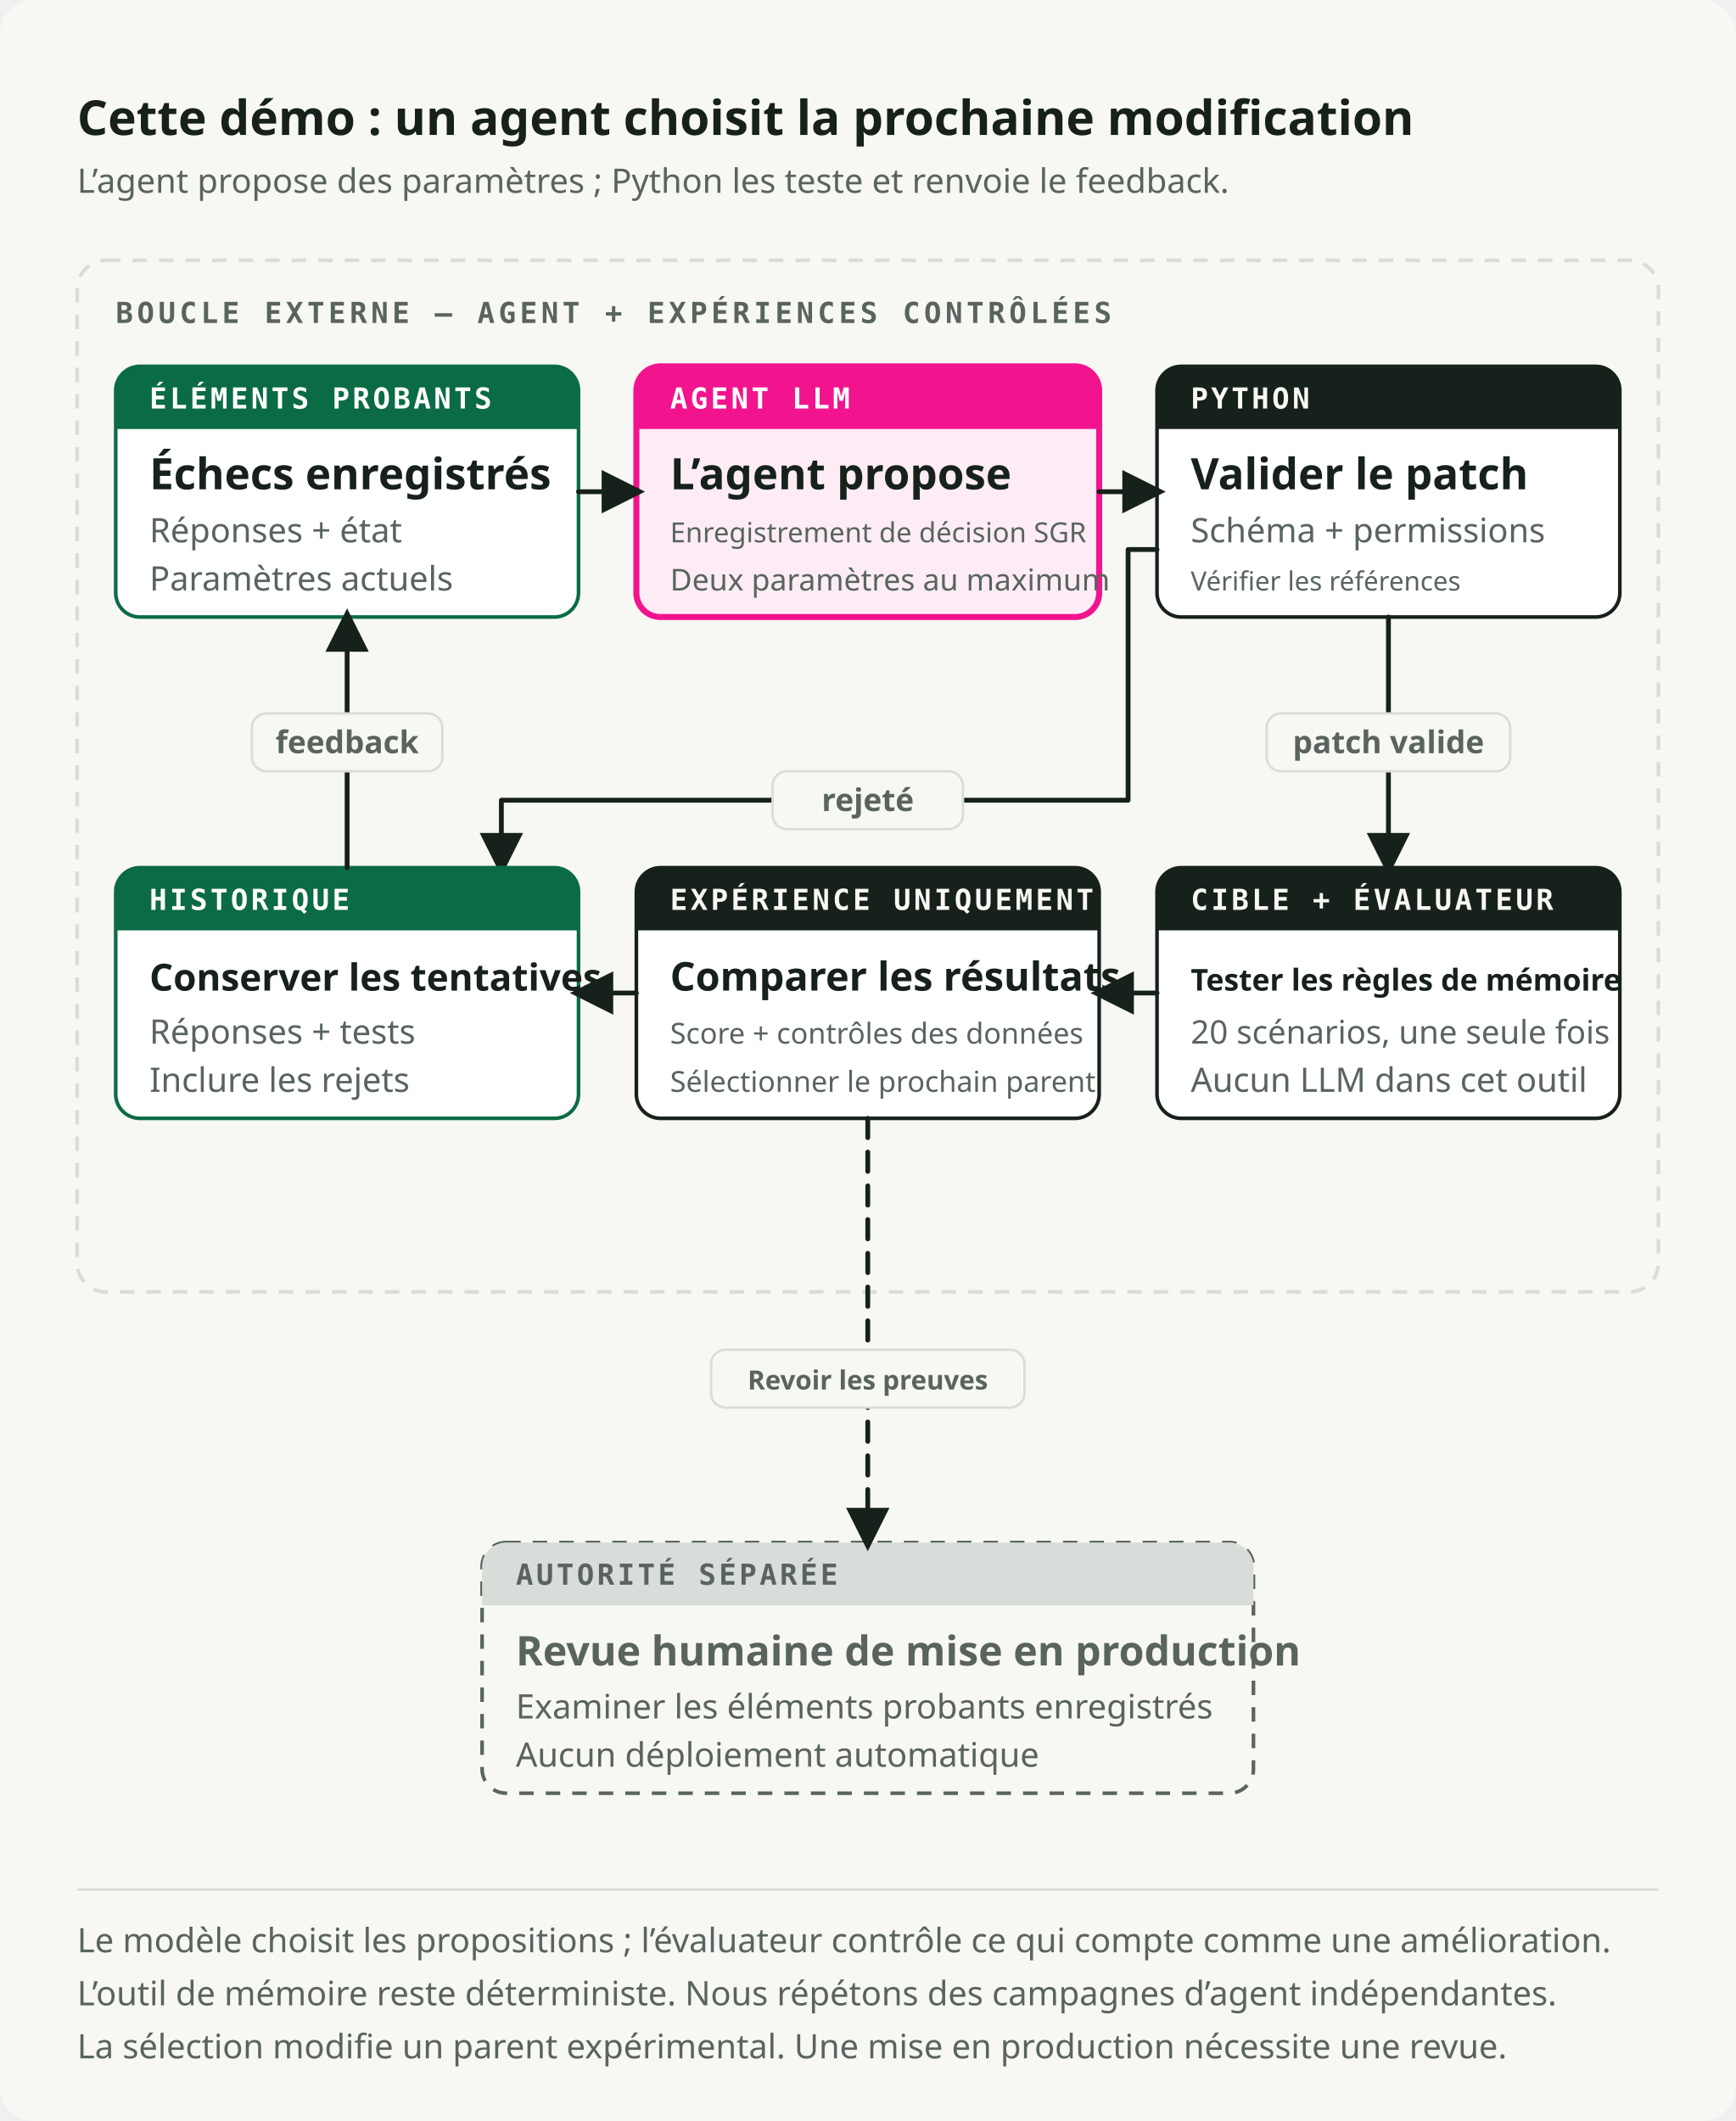
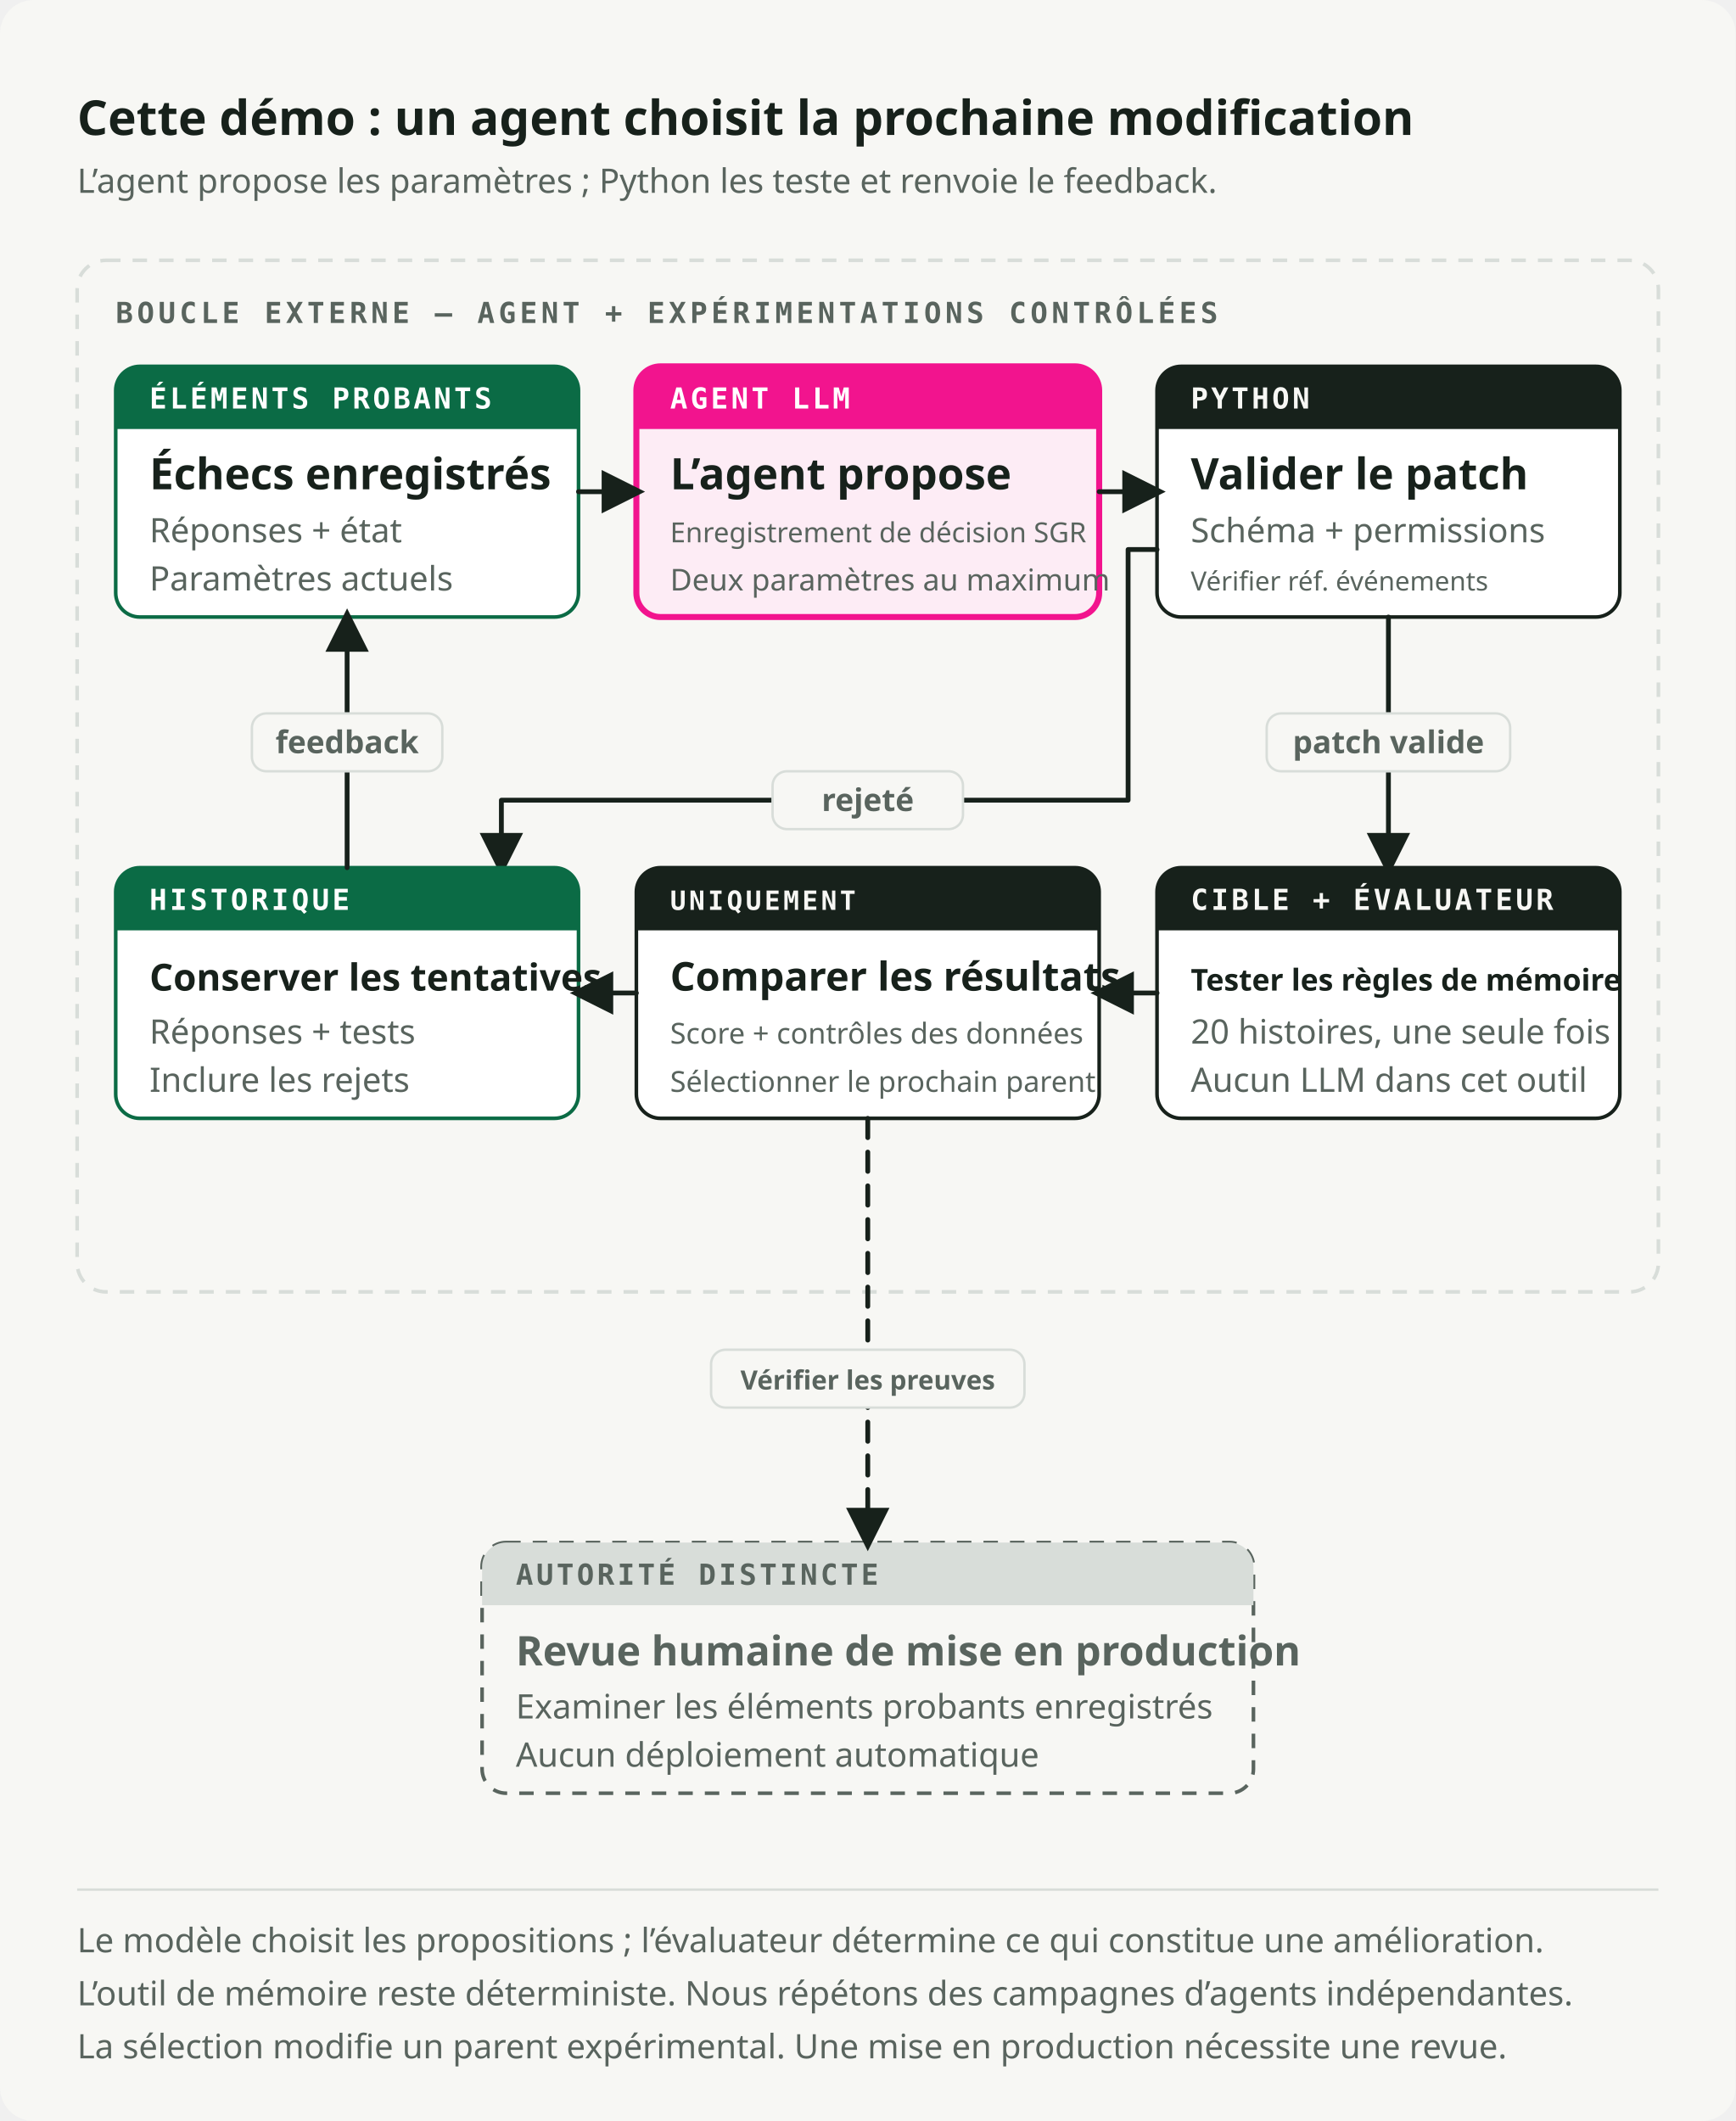
<svg xmlns="http://www.w3.org/2000/svg" viewBox="0 0 720 880" role="img" preserveAspectRatio="xMidYMid meet" data-visual-system="byte-diagram-v2" data-direction="B" data-theme="light" aria-labelledby="record-experiment-title record-experiment-desc" shape-rendering="geometricPrecision" text-rendering="geometricPrecision">
  <style data-visual-system="byte-diagram-v2">* { animation: none !important; }</style>
  <defs>
    <marker id="record-experiment-arrow-flow" viewBox="0 0 10 10" refX="8" refY="5" markerWidth="9" markerHeight="9" orient="auto-start-reverse">
      <path d="M0 0 10 5 0 10Z" fill="#17211B" />
    </marker>
    <marker id="record-experiment-arrow-fail" viewBox="0 0 10 10" refX="8" refY="5" markerWidth="9" markerHeight="9" orient="auto-start-reverse">
      <path d="M0 0 10 5 0 10Z" fill="#F2148E" />
    </marker>
  </defs>
  <rect width="720" height="880" rx="14" fill="#F7F7F4" />
  <text x="32" y="56" font-family="Space Grotesk, IBM Plex Sans, ui-sans-serif, system-ui, sans-serif" font-size="20" font-weight="700" fill="#17211B">Cette démo : un agent choisit la prochaine modification</text>
-   <text x="32" y="80" font-family="IBM Plex Sans, ui-sans-serif, system-ui, sans-serif" font-size="14" font-weight="400" fill="#59645E">L’agent propose des paramètres ; Python les teste et renvoie le feedback.</text>
+   <text x="32" y="80" font-family="IBM Plex Sans, ui-sans-serif, system-ui, sans-serif" font-size="14" font-weight="400" fill="#59645E">L’agent propose les paramètres ; Python les teste et renvoie le feedback.</text>
  <rect x="32" y="108" width="656" height="428" rx="12" fill="none" stroke="#D8DDD9" stroke-width="1.5" stroke-dasharray="6 5" />
-   <text x="48" y="134" font-family="IBM Plex Mono, ui-monospace, SFMono-Regular, Menlo, monospace" font-size="12" font-weight="600" fill="#59645E" letter-spacing="1.6">BOUCLE EXTERNE — AGENT + EXPÉRIENCES CONTRÔLÉES</text>
+   <text x="48" y="134" font-family="IBM Plex Mono, ui-monospace, SFMono-Regular, Menlo, monospace" font-size="12" font-weight="600" fill="#59645E" letter-spacing="1.6">BOUCLE EXTERNE — AGENT + EXPÉRIMENTATIONS CONTRÔLÉES</text>
  <path d="M58 152h172a10 10 0 0 1 10 10v84a10 10 0 0 1 -10 10h-172a10 10 0 0 1 -10 -10v-84a10 10 0 0 1 10 -10Z" fill="#FFFFFF" stroke="#0B6B45" stroke-width="1.5" />
  <path d="M58 152h172a10 10 0 0 1 10 10v16a0 0 0 0 1 -0 0h-192a0 0 0 0 1 -0 -0v-16a10 10 0 0 1 10 -10Z" fill="#0B6B45" />
  <text x="62" y="169.5" font-family="IBM Plex Mono, ui-monospace, SFMono-Regular, Menlo, monospace" font-size="12" font-weight="600" fill="#FFFFFF" letter-spacing="1.2">ÉLÉMENTS PROBANTS</text>
  <text x="62" y="203" font-family="Space Grotesk, IBM Plex Sans, ui-sans-serif, system-ui, sans-serif" font-size="18" font-weight="600" fill="#17211B">Échecs enregistrés</text>
  <text x="62" y="225" font-family="IBM Plex Sans, ui-sans-serif, system-ui, sans-serif" font-size="14" font-weight="400" fill="#59645E">Réponses + état</text>
  <text x="62" y="245" font-family="IBM Plex Sans, ui-sans-serif, system-ui, sans-serif" font-size="14" font-weight="400" fill="#59645E">Paramètres actuels</text>
  <path d="M274 152h172a10 10 0 0 1 10 10v84a10 10 0 0 1 -10 10h-172a10 10 0 0 1 -10 -10v-84a10 10 0 0 1 10 -10Z" fill="#FDECF5" stroke="#F2148E" stroke-width="2.5" />
  <path d="M274 152h172a10 10 0 0 1 10 10v16a0 0 0 0 1 -0 0h-192a0 0 0 0 1 -0 -0v-16a10 10 0 0 1 10 -10Z" fill="#F2148E" />
  <text x="278" y="169.5" font-family="IBM Plex Mono, ui-monospace, SFMono-Regular, Menlo, monospace" font-size="12" font-weight="600" fill="#FFFFFF" letter-spacing="1.2">AGENT LLM</text>
  <text x="278" y="203" font-family="Space Grotesk, IBM Plex Sans, ui-sans-serif, system-ui, sans-serif" font-size="18" font-weight="600" fill="#17211B">L’agent propose</text>
  <text x="278" y="225" font-family="IBM Plex Sans, ui-sans-serif, system-ui, sans-serif" font-size="14" font-weight="400" fill="#59645E" style="font-size: 11.5px;">Enregistrement de décision SGR</text>
  <text x="278" y="245" font-family="IBM Plex Sans, ui-sans-serif, system-ui, sans-serif" font-size="14" font-weight="400" fill="#59645E" style="font-size: 12.5px;">Deux paramètres au maximum</text>
  <path d="M490 152h172a10 10 0 0 1 10 10v84a10 10 0 0 1 -10 10h-172a10 10 0 0 1 -10 -10v-84a10 10 0 0 1 10 -10Z" fill="#FFFFFF" stroke="#17211B" stroke-width="1.5" />
  <path d="M490 152h172a10 10 0 0 1 10 10v16a0 0 0 0 1 -0 0h-192a0 0 0 0 1 -0 -0v-16a10 10 0 0 1 10 -10Z" fill="#17211B" />
  <text x="494" y="169.5" font-family="IBM Plex Mono, ui-monospace, SFMono-Regular, Menlo, monospace" font-size="12" font-weight="600" fill="#F7F7F4" letter-spacing="1.2">PYTHON</text>
  <text x="494" y="203" font-family="Space Grotesk, IBM Plex Sans, ui-sans-serif, system-ui, sans-serif" font-size="18" font-weight="600" fill="#17211B">Valider le patch</text>
  <text x="494" y="225" font-family="IBM Plex Sans, ui-sans-serif, system-ui, sans-serif" font-size="14" font-weight="400" fill="#59645E">Schéma + permissions</text>
-   <text x="494" y="245" font-family="IBM Plex Sans, ui-sans-serif, system-ui, sans-serif" font-size="14" font-weight="400" fill="#59645E" style="font-size: 11px;">Vérifier les références</text>
+   <text x="494" y="245" font-family="IBM Plex Sans, ui-sans-serif, system-ui, sans-serif" font-size="14" font-weight="400" fill="#59645E" style="font-size: 11px;">Vérifier réf. événements</text>
  <path d="M240 204h24" fill="none" stroke="#17211B" stroke-width="2" stroke-linecap="round" stroke-linejoin="round" marker-end="url(#record-experiment-arrow-flow)" />
  <path d="M456 204h24" fill="none" stroke="#17211B" stroke-width="2" stroke-linecap="round" stroke-linejoin="round" marker-end="url(#record-experiment-arrow-flow)" />
  <path d="M490 360h172a10 10 0 0 1 10 10v84a10 10 0 0 1 -10 10h-172a10 10 0 0 1 -10 -10v-84a10 10 0 0 1 10 -10Z" fill="#FFFFFF" stroke="#17211B" stroke-width="1.5" />
  <path d="M490 360h172a10 10 0 0 1 10 10v16a0 0 0 0 1 -0 0h-192a0 0 0 0 1 -0 -0v-16a10 10 0 0 1 10 -10Z" fill="#17211B" />
  <text x="494" y="377.5" font-family="IBM Plex Mono, ui-monospace, SFMono-Regular, Menlo, monospace" font-size="12" font-weight="600" fill="#F7F7F4" letter-spacing="1.2">CIBLE + ÉVALUATEUR</text>
  <text x="494" y="411" font-family="Space Grotesk, IBM Plex Sans, ui-sans-serif, system-ui, sans-serif" font-size="18" font-weight="600" fill="#17211B" style="font-size: 12.5px;">Tester les règles de mémoire</text>
-   <text x="494" y="433" font-family="IBM Plex Sans, ui-sans-serif, system-ui, sans-serif" font-size="14" font-weight="400" fill="#59645E" style="font-size: 13.5px;">20 scénarios, une seule fois</text>
+   <text x="494" y="433" font-family="IBM Plex Sans, ui-sans-serif, system-ui, sans-serif" font-size="14" font-weight="400" fill="#59645E">20 histoires, une seule fois</text>
  <text x="494" y="453" font-family="IBM Plex Sans, ui-sans-serif, system-ui, sans-serif" font-size="14" font-weight="400" fill="#59645E">Aucun LLM dans cet outil</text>
  <path d="M576 256v104" fill="none" stroke="#17211B" stroke-width="2" stroke-linecap="round" stroke-linejoin="round" marker-end="url(#record-experiment-arrow-flow)" />
  <rect x="525.5" y="296" width="101" height="24" rx="6" fill="#F7F7F4" stroke="#D8DDD9" stroke-width="1" />
  <text x="576" y="312.5" font-family="IBM Plex Sans, ui-sans-serif, system-ui, sans-serif" font-size="13" font-weight="600" fill="#59645E" text-anchor="middle">patch valide</text>
  <path d="M480 228H468V332H208V360" fill="none" stroke="#17211B" stroke-width="2" stroke-linecap="round" stroke-linejoin="round" marker-end="url(#record-experiment-arrow-flow)" />
  <rect x="320.5" y="320" width="79" height="24" rx="6" fill="#F7F7F4" stroke="#D8DDD9" stroke-width="1" />
  <text x="360" y="336.5" font-family="IBM Plex Sans, ui-sans-serif, system-ui, sans-serif" font-size="13" font-weight="600" fill="#59645E" text-anchor="middle">rejeté</text>
  <path d="M274 360h172a10 10 0 0 1 10 10v84a10 10 0 0 1 -10 10h-172a10 10 0 0 1 -10 -10v-84a10 10 0 0 1 10 -10Z" fill="#FFFFFF" stroke="#17211B" stroke-width="1.5" />
  <path d="M274 360h172a10 10 0 0 1 10 10v16a0 0 0 0 1 -0 0h-192a0 0 0 0 1 -0 -0v-16a10 10 0 0 1 10 -10Z" fill="#17211B" />
-   <text x="278" y="377.5" font-family="IBM Plex Mono, ui-monospace, SFMono-Regular, Menlo, monospace" font-size="12" font-weight="600" fill="#F7F7F4" letter-spacing="1.2">EXPÉRIENCE UNIQUEMENT</text>
+   <text x="278" y="377.5" font-family="IBM Plex Mono, ui-monospace, SFMono-Regular, Menlo, monospace" font-size="12" font-weight="600" fill="#F7F7F4" letter-spacing="1.2" style="font-size: 11px;">UNIQUEMENT</text>
  <text x="278" y="411" font-family="Space Grotesk, IBM Plex Sans, ui-sans-serif, system-ui, sans-serif" font-size="18" font-weight="600" fill="#17211B" style="font-size: 16.5px;">Comparer les résultats</text>
  <text x="278" y="433" font-family="IBM Plex Sans, ui-sans-serif, system-ui, sans-serif" font-size="14" font-weight="400" fill="#59645E" style="font-size: 12px;">Score + contrôles des données</text>
  <text x="278" y="453" font-family="IBM Plex Sans, ui-sans-serif, system-ui, sans-serif" font-size="14" font-weight="400" fill="#59645E" style="font-size: 12px;">Sélectionner le prochain parent</text>
  <path d="M480 412h-24" fill="none" stroke="#17211B" stroke-width="2" stroke-linecap="round" stroke-linejoin="round" marker-end="url(#record-experiment-arrow-flow)" />
  <path d="M58 360h172a10 10 0 0 1 10 10v84a10 10 0 0 1 -10 10h-172a10 10 0 0 1 -10 -10v-84a10 10 0 0 1 10 -10Z" fill="#FFFFFF" stroke="#0B6B45" stroke-width="1.5" />
  <path d="M58 360h172a10 10 0 0 1 10 10v16a0 0 0 0 1 -0 0h-192a0 0 0 0 1 -0 -0v-16a10 10 0 0 1 10 -10Z" fill="#0B6B45" />
  <text x="62" y="377.5" font-family="IBM Plex Mono, ui-monospace, SFMono-Regular, Menlo, monospace" font-size="12" font-weight="600" fill="#FFFFFF" letter-spacing="1.2">HISTORIQUE</text>
  <text x="62" y="411" font-family="Space Grotesk, IBM Plex Sans, ui-sans-serif, system-ui, sans-serif" font-size="18" font-weight="600" fill="#17211B" style="font-size: 15.5px;">Conserver les tentatives</text>
  <text x="62" y="433" font-family="IBM Plex Sans, ui-sans-serif, system-ui, sans-serif" font-size="14" font-weight="400" fill="#59645E">Réponses + tests</text>
  <text x="62" y="453" font-family="IBM Plex Sans, ui-sans-serif, system-ui, sans-serif" font-size="14" font-weight="400" fill="#59645E">Inclure les rejets</text>
  <path d="M264 412h-24" fill="none" stroke="#17211B" stroke-width="2" stroke-linecap="round" stroke-linejoin="round" marker-end="url(#record-experiment-arrow-flow)" />
  <path d="M144 360V256" fill="none" stroke="#17211B" stroke-width="2" stroke-linecap="round" stroke-linejoin="round" marker-end="url(#record-experiment-arrow-flow)" />
  <rect x="104.5" y="296" width="79" height="24" rx="6" fill="#F7F7F4" stroke="#D8DDD9" stroke-width="1" />
  <text x="144" y="312.5" font-family="IBM Plex Sans, ui-sans-serif, system-ui, sans-serif" font-size="13" font-weight="600" fill="#59645E" text-anchor="middle">feedback</text>
  <path d="M210 640h300a10 10 0 0 1 10 10v84a10 10 0 0 1 -10 10h-300a10 10 0 0 1 -10 -10v-84a10 10 0 0 1 10 -10Z" fill="#F7F7F4" stroke="#59645E" stroke-width="1.5" stroke-dasharray="6 5" />
  <path d="M210 640h300a10 10 0 0 1 10 10v16a0 0 0 0 1 -0 0h-320a0 0 0 0 1 -0 -0v-16a10 10 0 0 1 10 -10Z" fill="#D8DDD9" />
-   <text x="214" y="657.5" font-family="IBM Plex Mono, ui-monospace, SFMono-Regular, Menlo, monospace" font-size="12" font-weight="600" fill="#59645E" letter-spacing="1.2">AUTORITÉ SÉPARÉE</text>
+   <text x="214" y="657.5" font-family="IBM Plex Mono, ui-monospace, SFMono-Regular, Menlo, monospace" font-size="12" font-weight="600" fill="#59645E" letter-spacing="1.2">AUTORITÉ DISTINCTE</text>
  <text x="214" y="691" font-family="Space Grotesk, IBM Plex Sans, ui-sans-serif, system-ui, sans-serif" font-size="18" font-weight="600" fill="#59645E" style="font-size: 17px;">Revue humaine de mise en production</text>
  <text x="214" y="713" font-family="IBM Plex Sans, ui-sans-serif, system-ui, sans-serif" font-size="14" font-weight="400" fill="#59645E">Examiner les éléments probants enregistrés</text>
  <text x="214" y="733" font-family="IBM Plex Sans, ui-sans-serif, system-ui, sans-serif" font-size="14" font-weight="400" fill="#59645E">Aucun déploiement automatique</text>
  <path d="M360 464v176" fill="none" stroke="#17211B" stroke-width="2" stroke-linecap="round" stroke-linejoin="round" stroke-dasharray="8 6" marker-end="url(#record-experiment-arrow-flow)" />
  <rect x="295" y="560" width="130" height="24" rx="6" fill="#F7F7F4" stroke="#D8DDD9" stroke-width="1" />
-   <text x="360" y="576.5" font-family="IBM Plex Sans, ui-sans-serif, system-ui, sans-serif" font-size="13" font-weight="600" fill="#59645E" text-anchor="middle" style="font-size: 11px;">Revoir les preuves</text>
+   <text x="360" y="576.5" font-family="IBM Plex Sans, ui-sans-serif, system-ui, sans-serif" font-size="13" font-weight="600" fill="#59645E" text-anchor="middle" style="font-size: 11px;">Vérifier les preuves</text>
  <path d="M32 784h656" stroke="#D8DDD9" stroke-width="1" />
-   <text x="32" y="810" font-family="IBM Plex Sans, ui-sans-serif, system-ui, sans-serif" font-size="14" font-weight="400" fill="#59645E">Le modèle choisit les propositions ; l’évaluateur contrôle ce qui compte comme une amélioration.</text>
-   <text x="32" y="832" font-family="IBM Plex Sans, ui-sans-serif, system-ui, sans-serif" font-size="14" font-weight="400" fill="#59645E">L’outil de mémoire reste déterministe. Nous répétons des campagnes d’agent indépendantes.</text>
+   <text x="32" y="810" font-family="IBM Plex Sans, ui-sans-serif, system-ui, sans-serif" font-size="14" font-weight="400" fill="#59645E">Le modèle choisit les propositions ; l’évaluateur détermine ce qui constitue une amélioration.</text>
+   <text x="32" y="832" font-family="IBM Plex Sans, ui-sans-serif, system-ui, sans-serif" font-size="14" font-weight="400" fill="#59645E">L’outil de mémoire reste déterministe. Nous répétons des campagnes d’agents indépendantes.</text>
  <text x="32" y="854" font-family="IBM Plex Sans, ui-sans-serif, system-ui, sans-serif" font-size="14" font-weight="400" fill="#59645E">La sélection modifie un parent expérimental. Une mise en production nécessite une revue.</text>
</svg>
